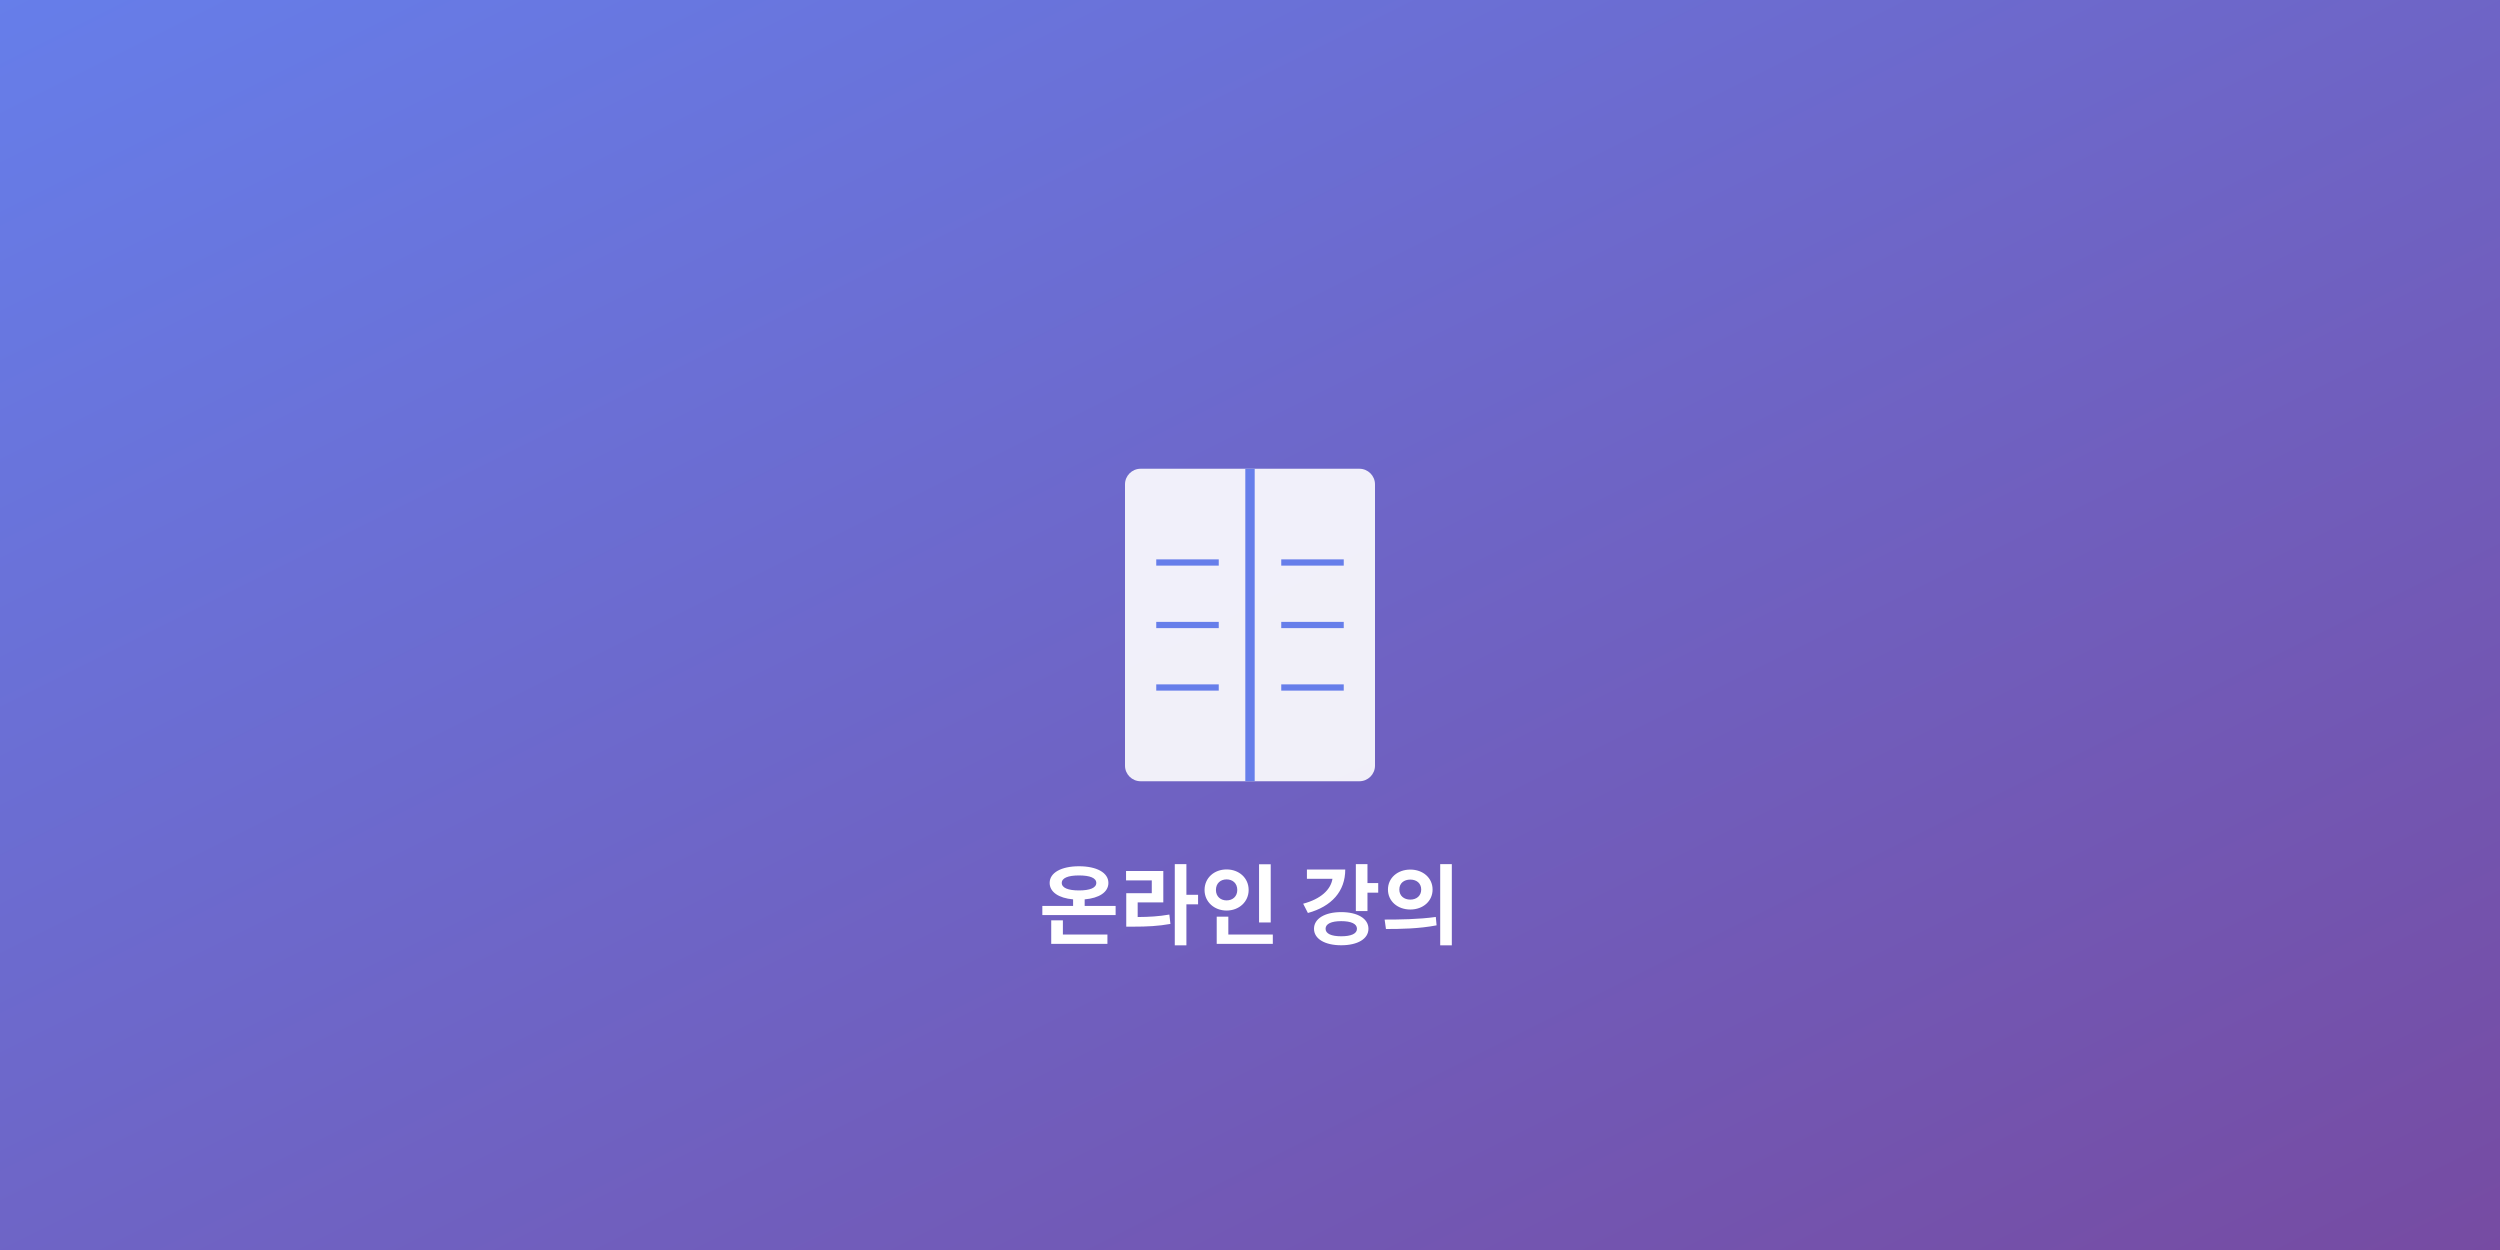
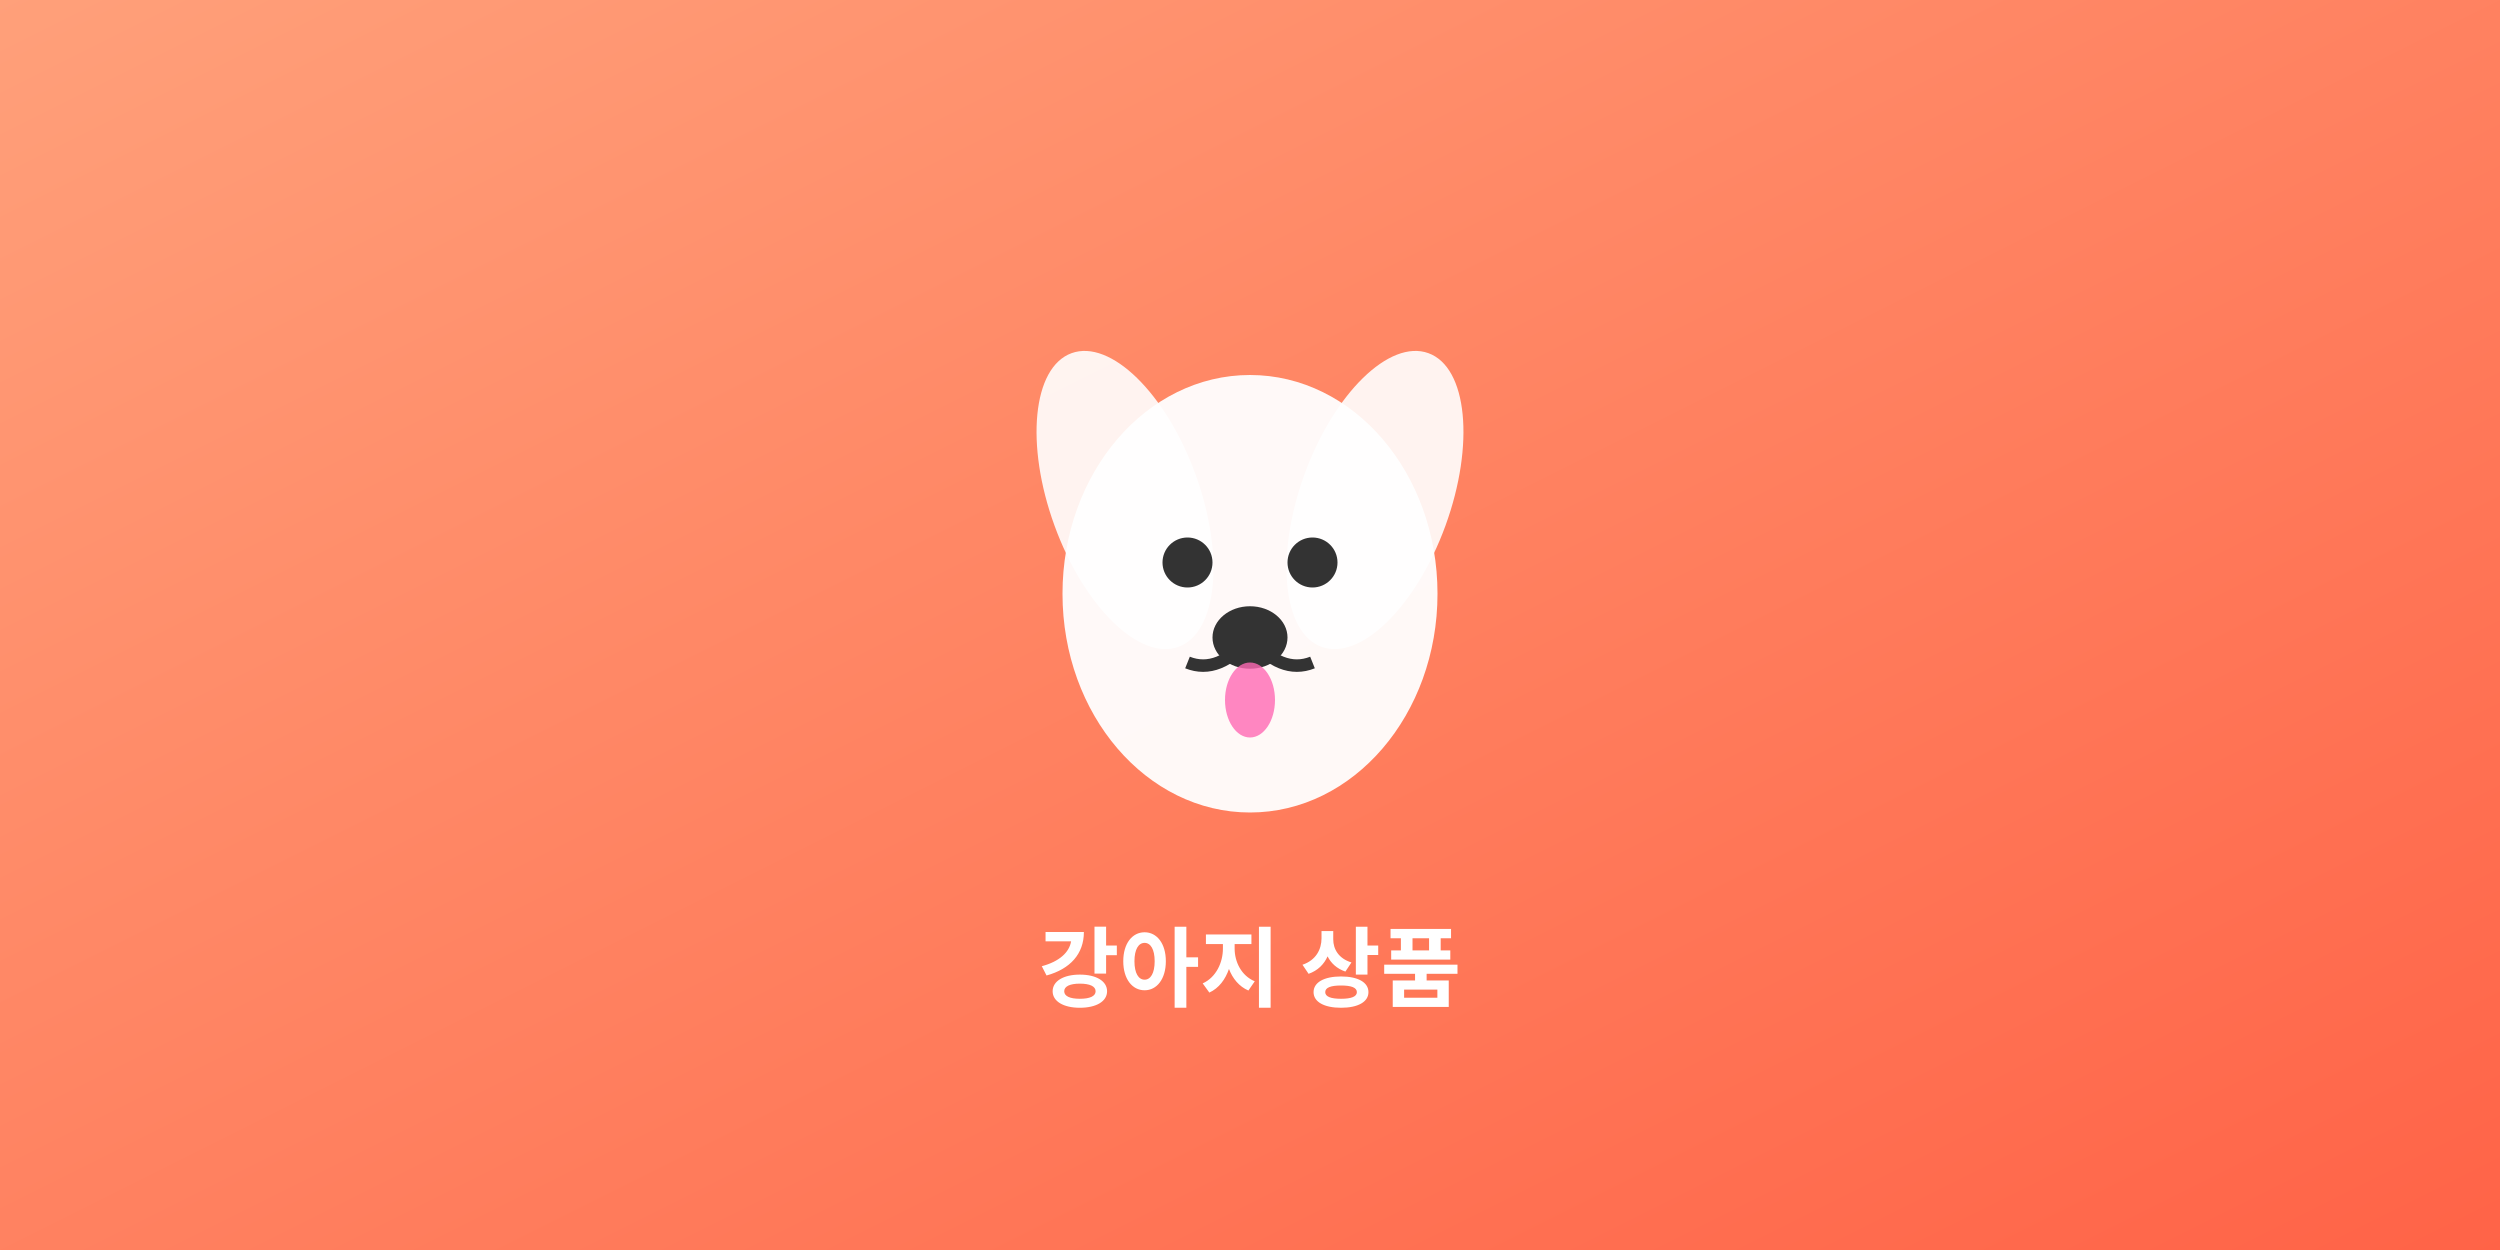
<svg xmlns="http://www.w3.org/2000/svg" width="800" height="400" viewBox="0 0 800 400">
  <defs>
    <linearGradient id="grad1" x1="0%" y1="0%" x2="100%" y2="100%">
-       <stop offset="0%" style="stop-color:#667eea;stop-opacity:1" />
-       <stop offset="100%" style="stop-color:#764ba2;stop-opacity:1" />
+       <stop offset="0%" style="stop-color:#ffa07a;stop-opacity:1" />
+       <stop offset="100%" style="stop-color:#ff6347;stop-opacity:1" />
    </linearGradient>
  </defs>
  <rect width="800" height="400" fill="url(#grad1)" />
-   <g transform="translate(350, 150)">
-     <rect x="10" y="0" width="80" height="100" fill="#ffffff" opacity="0.9" rx="5" />
-     <line x1="50" y1="0" x2="50" y2="100" stroke="#667eea" stroke-width="3" />
-     <line x1="20" y1="30" x2="40" y2="30" stroke="#667eea" stroke-width="2" />
-     <line x1="60" y1="30" x2="80" y2="30" stroke="#667eea" stroke-width="2" />
-     <line x1="20" y1="50" x2="40" y2="50" stroke="#667eea" stroke-width="2" />
-     <line x1="60" y1="50" x2="80" y2="50" stroke="#667eea" stroke-width="2" />
-     <line x1="20" y1="70" x2="40" y2="70" stroke="#667eea" stroke-width="2" />
-     <line x1="60" y1="70" x2="80" y2="70" stroke="#667eea" stroke-width="2" />
+   <g transform="translate(320, 100)">
+     <ellipse cx="80" cy="90" rx="60" ry="70" fill="#ffffff" opacity="0.95" />
+     <ellipse cx="40" cy="60" rx="24" ry="50" fill="#ffffff" opacity="0.9" transform="rotate(-20 40 60)" />
+     <ellipse cx="120" cy="60" rx="24" ry="50" fill="#ffffff" opacity="0.9" transform="rotate(20 120 60)" />
+     <circle cx="60" cy="80" r="8" fill="#333333" />
+     <circle cx="100" cy="80" r="8" fill="#333333" />
+     <ellipse cx="80" cy="104" rx="12" ry="10" fill="#333333" />
+     <path d="M 80 104 Q 70 116 60 112" stroke="#333333" stroke-width="4" fill="none" />
+     <path d="M 80 104 Q 90 116 100 112" stroke="#333333" stroke-width="4" fill="none" />
+     <ellipse cx="80" cy="124" rx="8" ry="12" fill="#ff69b4" opacity="0.8" />
  </g>
-   <text x="50%" y="75%" text-anchor="middle" fill="#ffffff" font-family="Arial, sans-serif" font-size="28" font-weight="600">온라인 강의</text>
+   <text x="50%" y="80%" text-anchor="middle" fill="#ffffff" font-family="Arial, sans-serif" font-size="28" font-weight="600">강아지 상품</text>
</svg>
